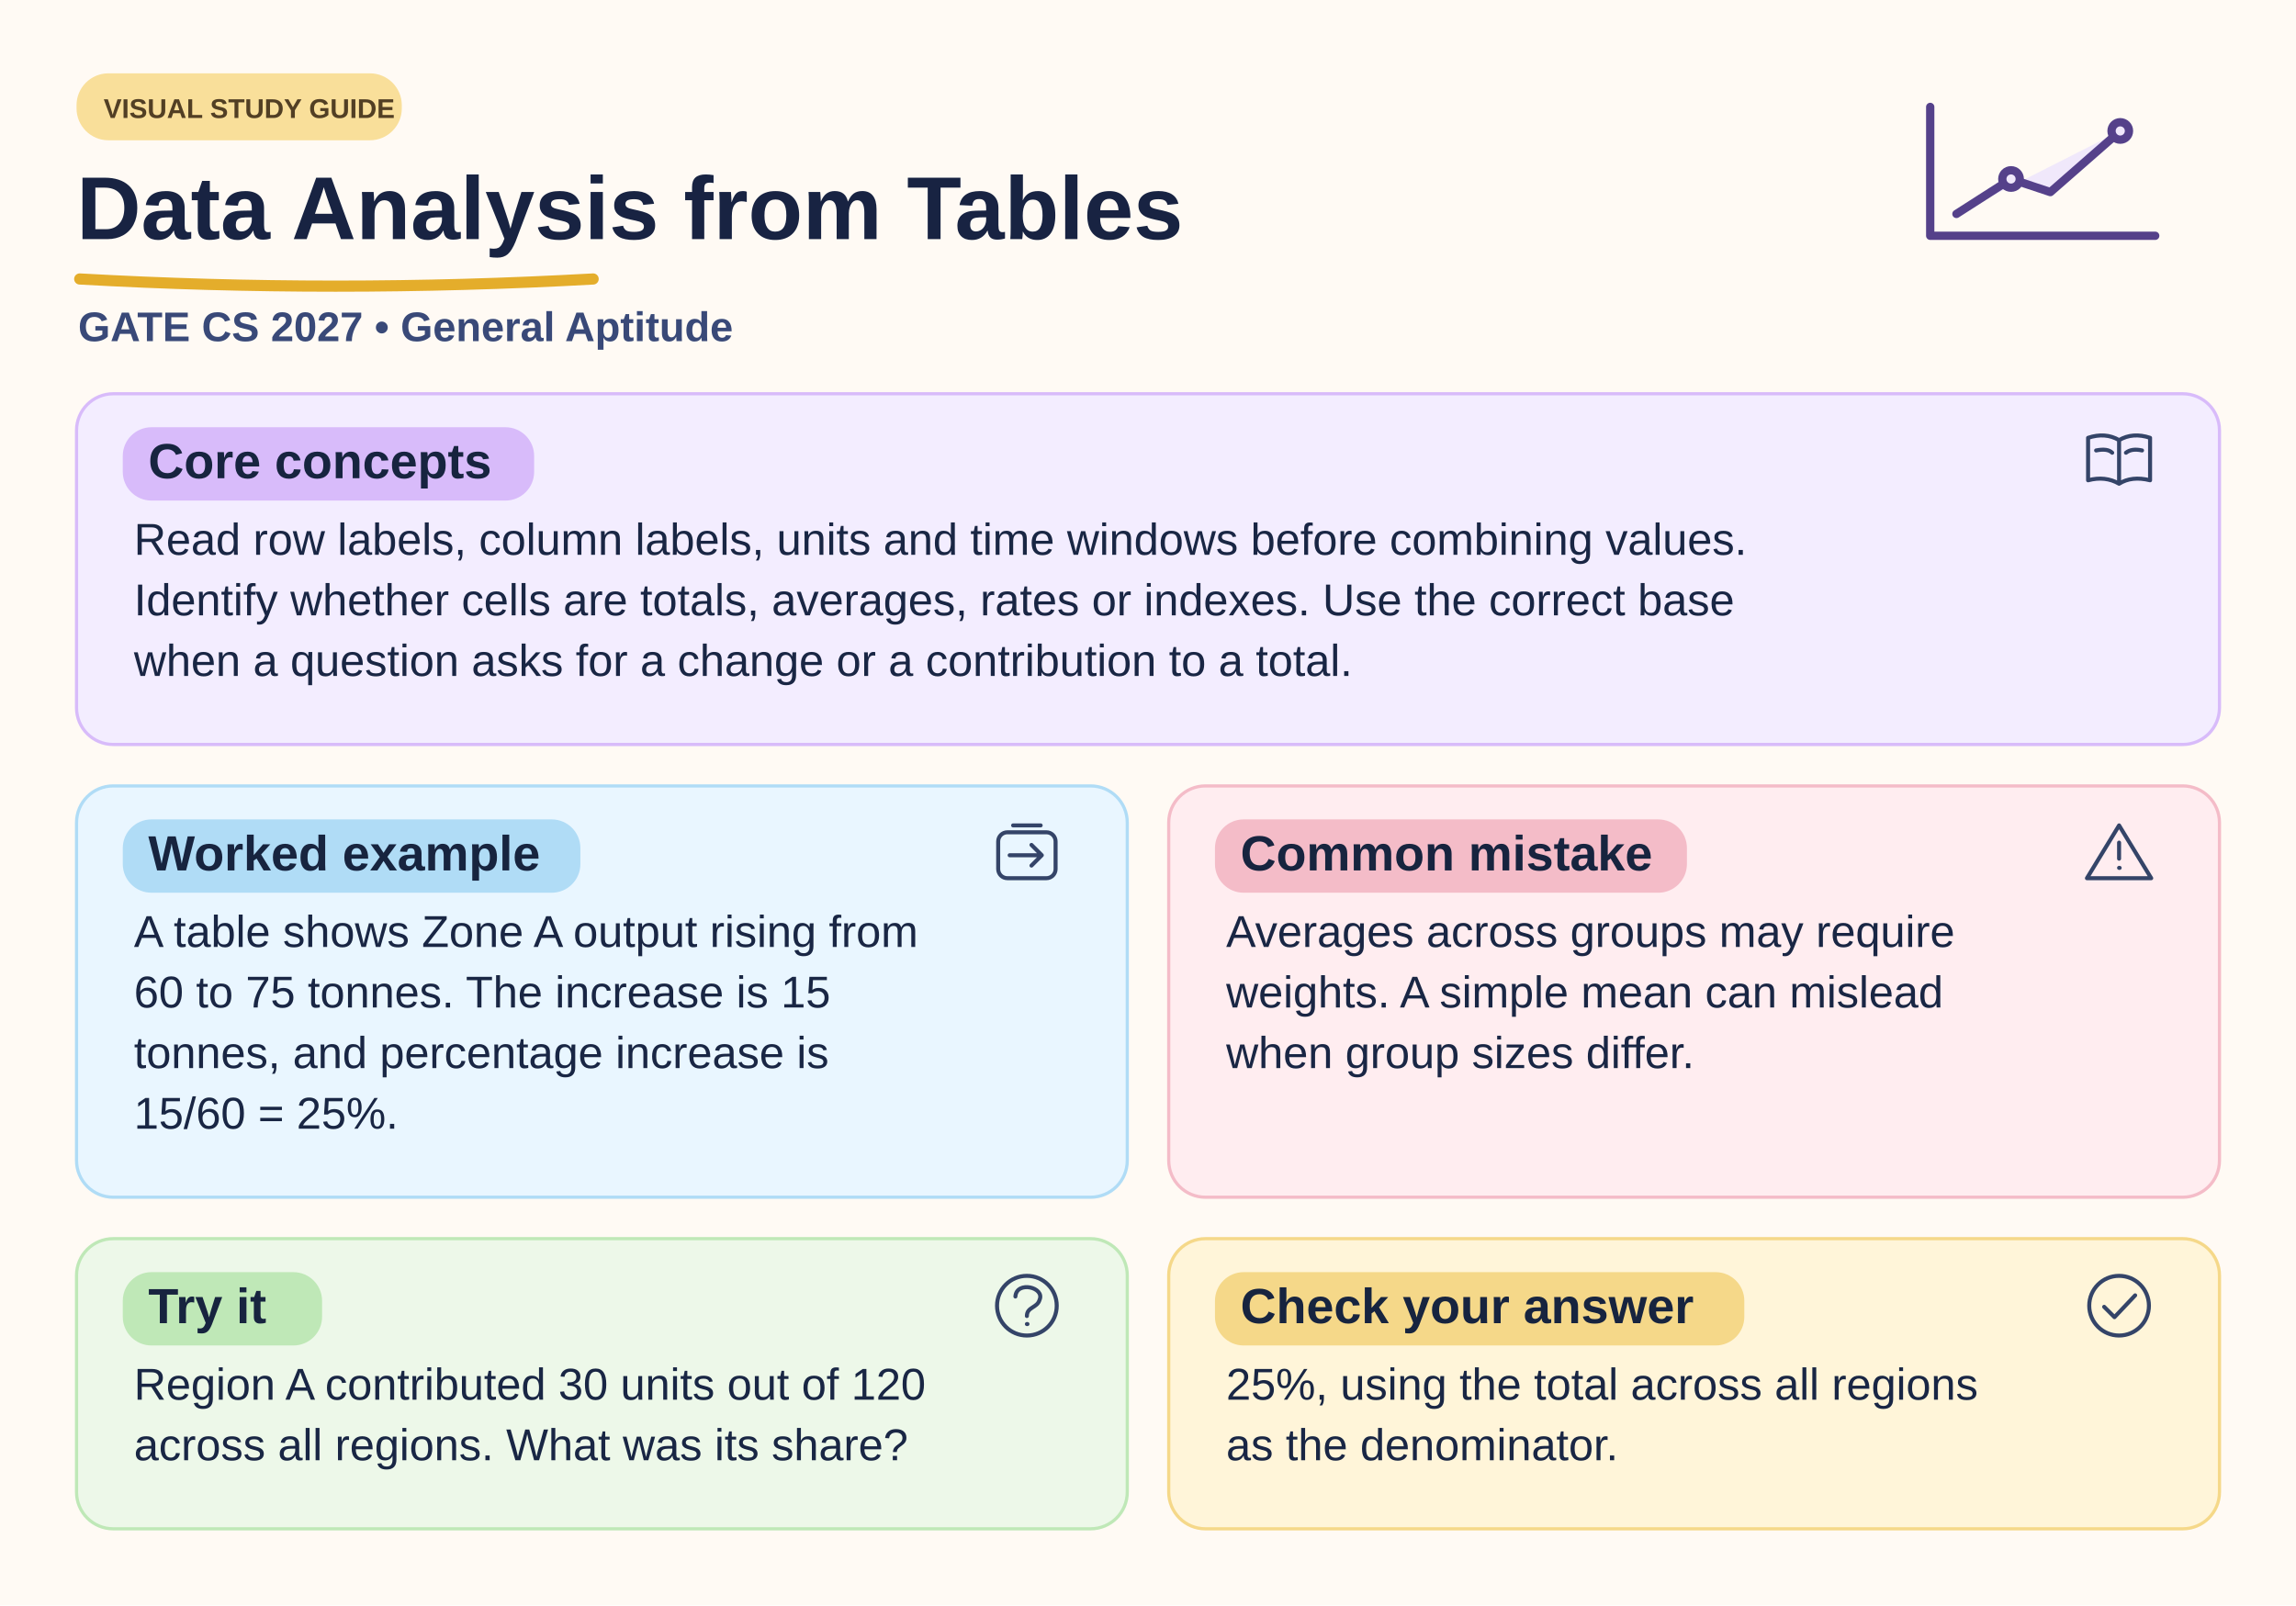
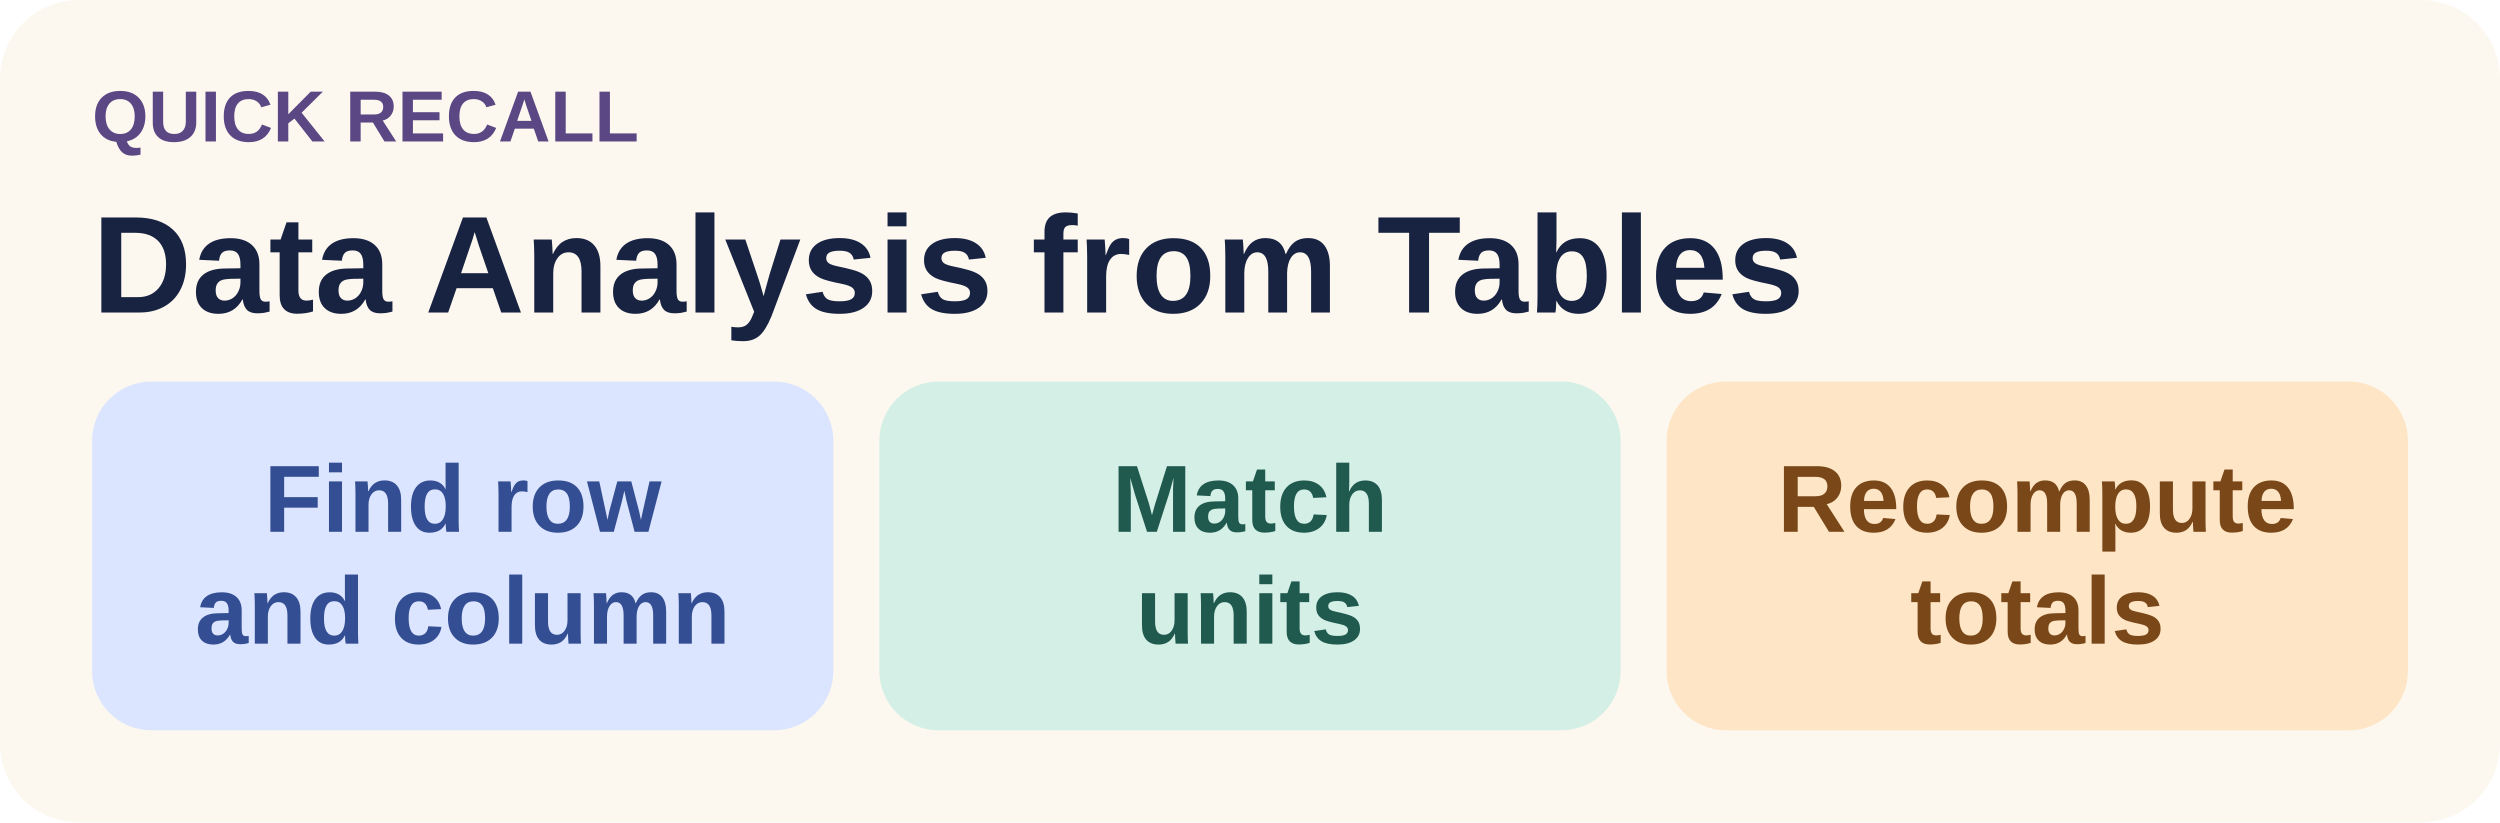
- <svg xmlns="http://www.w3.org/2000/svg" width="1440" height="1007" viewBox="0 0 1440 1007">
-   <rect width="1440" height="1007" fill="#fffaf4" />
-   <g font-family="Segoe UI, Arial, sans-serif">
-     <rect x="48" y="46" width="204" height="42" rx="20" fill="#f9df9a" />
-     <text x="65" y="74" font-size="17" fill="#523f24" font-weight="700">VISUAL STUDY GUIDE</text>
-     <g transform="translate(1201 52) scale(1.37)" stroke="#55418a" stroke-width="3.8" fill="#f0e8fb" stroke-linejoin="round" stroke-linecap="round">
-       <path d="M7 70 V11 M7 70 H110 M19 60 L44 44 L62 50 L94 22" />
-       <circle cx="44" cy="44" r="4" />
-       <circle cx="94" cy="22" r="4" />
-     </g>
-     <text x="48" y="150" font-size="56" fill="#182342" font-weight="700">Data Analysis from Tables</text>
-     <path d="M50 175 Q210 184 372 175" stroke="#e4ad2b" stroke-width="7" fill="none" stroke-linecap="round" />
-     <text x="49" y="214" font-size="26" fill="#394978" font-weight="700">GATE CS 2027  •  General Aptitude</text>
-     <rect x="48" y="247" width="1344" height="220" rx="23" fill="#f3edff" stroke="#d8bbfa" stroke-width="2" />
-     <rect x="77" y="268" width="258" height="46" rx="18" fill="#d8bbfa" />
-     <text x="93" y="300" font-size="31" fill="#17243f" font-weight="700">Core concepts</text>
-     <g transform="translate(1306 266) scale(0.72)" fill="none" stroke="#344468" stroke-width="3.5" stroke-linecap="round" stroke-linejoin="round">
-       <path d="M5 12 Q20 7 32 14 Q44 7 59 12 V49 Q43 45 32 52 Q20 45 5 49 Z M32 14 V52 M12 23 Q22 21 26 25 M38 25 Q43 21 52 23" />
-     </g>
-     <text x="84" y="348" font-size="28" fill="#192644">Read row labels, column labels, units and time windows before combining values.</text>
-     <text x="84" y="386" font-size="28" fill="#192644">Identify whether cells are totals, averages, rates or indexes. Use the correct base</text>
-     <text x="84" y="424" font-size="28" fill="#192644">when a question asks for a change or a contribution to a total.</text>
-     <rect x="48" y="493" width="659" height="258" rx="23" fill="#e9f6ff" stroke="#b0dcf6" stroke-width="2" />
-     <rect x="77" y="514" width="287" height="46" rx="18" fill="#b0dcf6" />
-     <text x="93" y="546" font-size="31" fill="#17243f" font-weight="700">Worked example</text>
-     <g transform="translate(621 512) scale(0.72)" fill="none" stroke="#344468" stroke-width="3.5" stroke-linecap="round" stroke-linejoin="round">
-       <rect x="7" y="14" width="50" height="40" rx="8" />
-       <path d="M17 34 H45 M36 25 L45 34 L36 43 M20 8 H44" />
-     </g>
-     <text x="84" y="594" font-size="28" fill="#192644">A table shows Zone A output rising from</text>
-     <text x="84" y="632" font-size="28" fill="#192644">60 to 75 tonnes. The increase is 15</text>
-     <text x="84" y="670" font-size="28" fill="#192644">tonnes, and percentage increase is</text>
-     <text x="84" y="708" font-size="28" fill="#192644">15/60 = 25%.</text>
-     <rect x="733" y="493" width="659" height="258" rx="23" fill="#ffedf0" stroke="#f4bcc8" stroke-width="2" />
-     <rect x="762" y="514" width="296" height="46" rx="18" fill="#f4bcc8" />
-     <text x="778" y="546" font-size="31" fill="#17243f" font-weight="700">Common mistake</text>
-     <g transform="translate(1306 512) scale(0.72)" fill="none" stroke="#344468" stroke-width="3.5" stroke-linecap="round" stroke-linejoin="round">
-       <path d="M32 8 L60 54 H4 Z M32 23 V37 M32 45 H32.5" />
-     </g>
-     <text x="769" y="594" font-size="28" fill="#192644">Averages across groups may require</text>
-     <text x="769" y="632" font-size="28" fill="#192644">weights. A simple mean can mislead</text>
-     <text x="769" y="670" font-size="28" fill="#192644">when group sizes differ.</text>
-     <rect x="48" y="777" width="659" height="182" rx="23" fill="#edf8e9" stroke="#bfe8b7" stroke-width="2" />
-     <rect x="77" y="798" width="125" height="46" rx="18" fill="#bfe8b7" />
-     <text x="93" y="830" font-size="31" fill="#17243f" font-weight="700">Try it</text>
-     <g transform="translate(621 796) scale(0.72)" fill="none" stroke="#344468" stroke-width="3.5" stroke-linecap="round" stroke-linejoin="round">
-       <circle cx="32" cy="32" r="26" />
-       <path d="M22 24 C23 10 48 16 43 27 C41 34 32 33 32 41 M32 48 H32.5" />
-     </g>
-     <text x="84" y="878" font-size="28" fill="#192644">Region A contributed 30 units out of 120</text>
-     <text x="84" y="916" font-size="28" fill="#192644">across all regions. What was its share?</text>
-     <rect x="733" y="777" width="659" height="182" rx="23" fill="#fff5d9" stroke="#f5d889" stroke-width="2" />
-     <rect x="762" y="798" width="332" height="46" rx="18" fill="#f5d889" />
-     <text x="778" y="830" font-size="31" fill="#17243f" font-weight="700">Check your answer</text>
-     <g transform="translate(1306 796) scale(0.72)" fill="none" stroke="#344468" stroke-width="3.5" stroke-linecap="round" stroke-linejoin="round">
-       <circle cx="32" cy="32" r="26" />
-       <path d="M19 33 L28 42 L46 23" />
-     </g>
-     <text x="769" y="878" font-size="28" fill="#192644">25%, using the total across all regions</text>
-     <text x="769" y="916" font-size="28" fill="#192644">as the denominator.</text>
+ <svg xmlns="http://www.w3.org/2000/svg" width="760" height="250" viewBox="0 0 760 250" role="img" aria-labelledby="title description">
+   <rect width="100%" height="100%" rx="24" fill="#fcf8ef" />
+   <g font-family="Segoe UI, Arial, sans-serif" font-weight="700">
+     <text x="28" y="43" font-size="22" fill="#5a4784">QUICK RECALL</text>
+     <text x="28" y="95" font-size="42" fill="#182342">Data Analysis from Tables</text>
+     <rect x="28" y="116" width="225.333" height="106" rx="18" fill="#dce5ff" />
+     <text x="140.667" y="161.667" font-size="29" fill="#344e93" text-anchor="middle">Find row</text>
+     <text x="140.667" y="195.667" font-size="29" fill="#344e93" text-anchor="middle">and column</text>
+     <rect x="267.333" y="116" width="225.333" height="106" rx="18" fill="#d4efe6" />
+     <text x="380" y="161.667" font-size="29" fill="#20594e" text-anchor="middle">Match</text>
+     <text x="380" y="195.667" font-size="29" fill="#20594e" text-anchor="middle">units</text>
+     <rect x="506.667" y="116" width="225.333" height="106" rx="18" fill="#fde5c5" />
+     <text x="619.333" y="161.667" font-size="29" fill="#794718" text-anchor="middle">Recompute</text>
+     <text x="619.333" y="195.667" font-size="29" fill="#794718" text-anchor="middle">totals</text>
  </g>
</svg>
